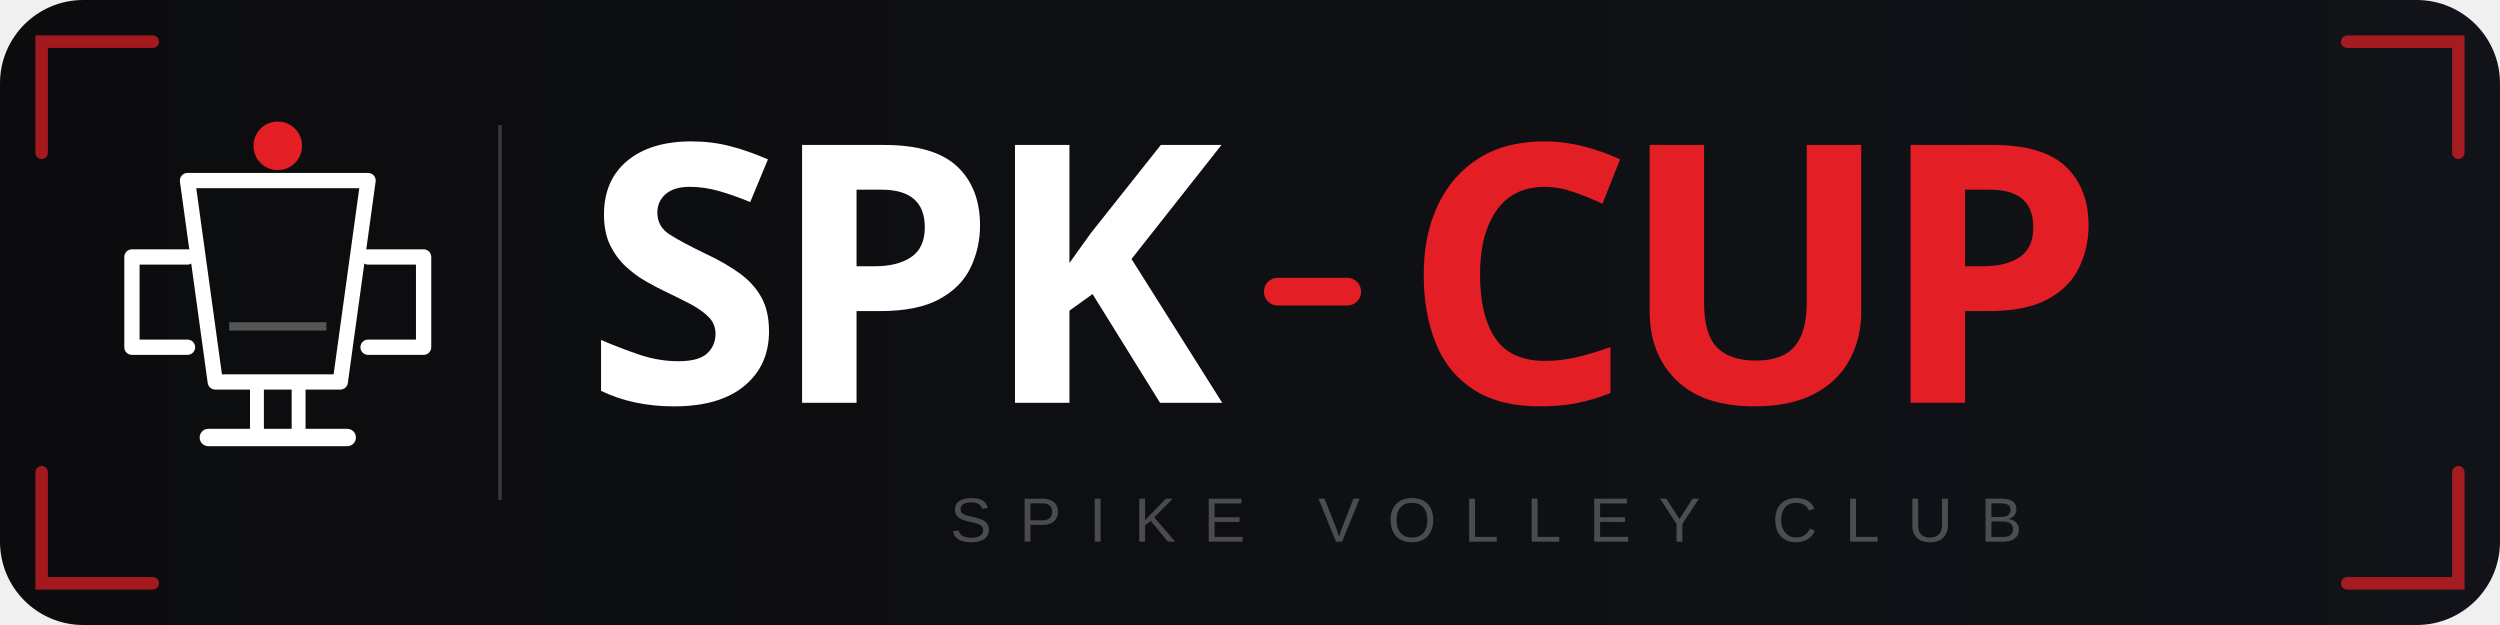
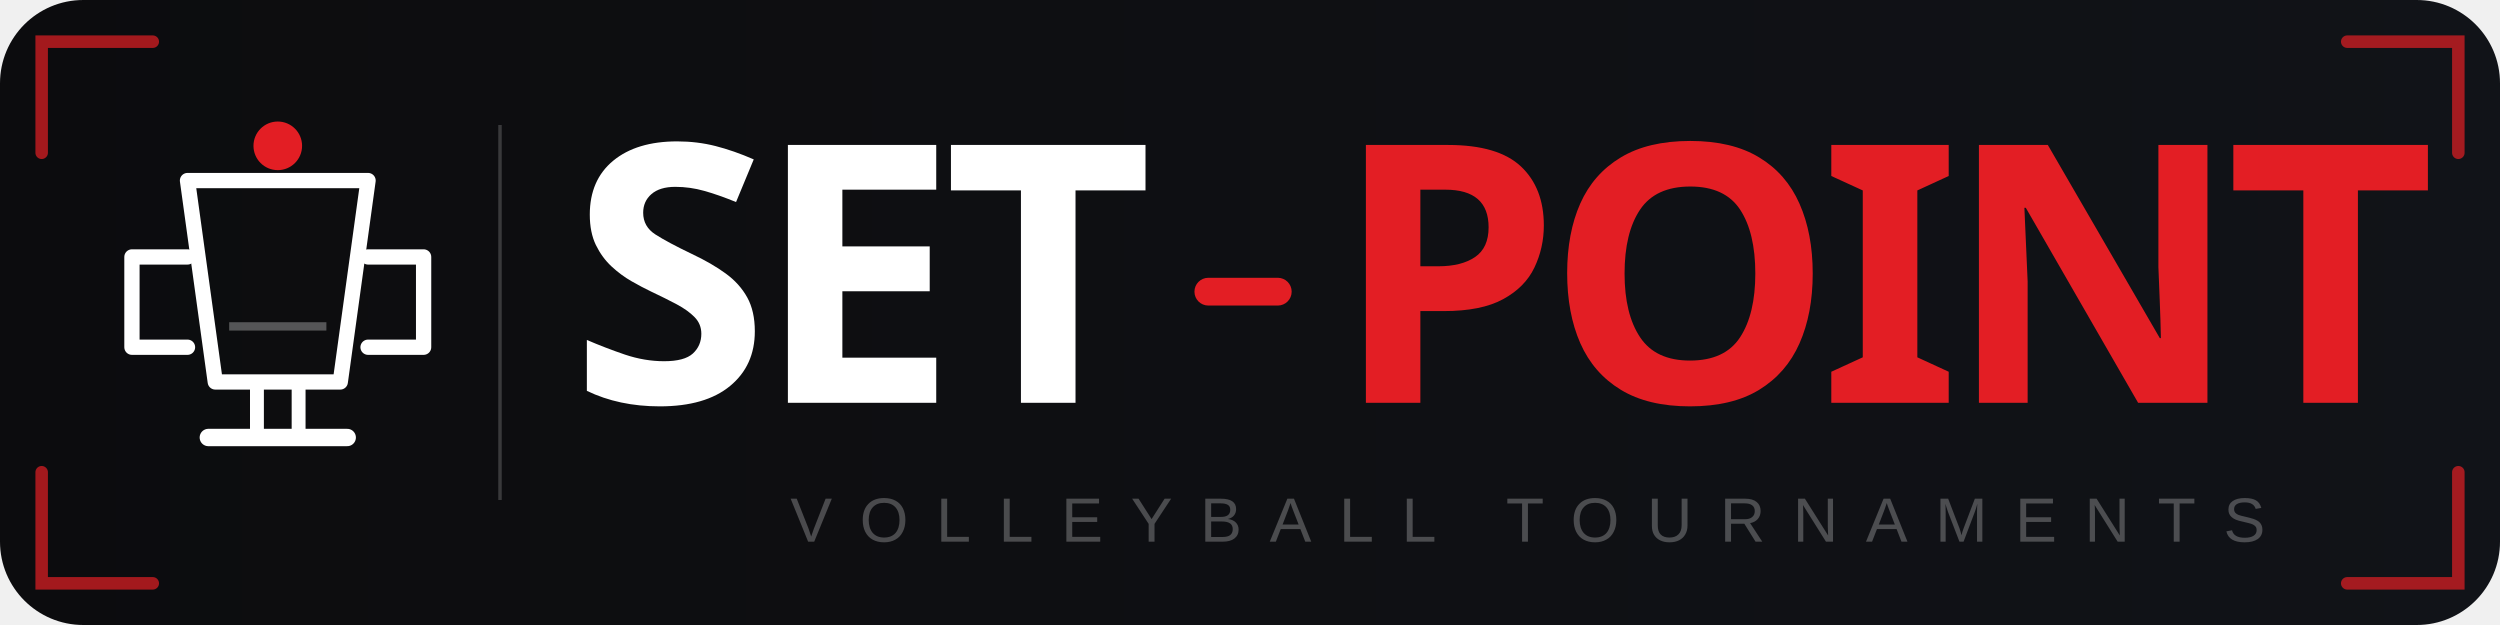
<svg xmlns="http://www.w3.org/2000/svg" viewBox="0 0 360 90" width="720" height="180">
  <defs>
    <linearGradient id="bg2" x1="0%" y1="0%" x2="100%" y2="0%">
      <stop offset="0%" stop-color="#0C0C0E" />
      <stop offset="100%" stop-color="#111318" />
    </linearGradient>
  </defs>
  <rect width="360" height="90" rx="12" fill="url(#bg2)" />
  <g transform="translate(40, 45)">
    <polygon points="-13,-19 13,-19 9,10 -9,10" fill="none" stroke="#FFFFFF" stroke-width="2.2" stroke-linejoin="round" />
    <line x1="-7" y1="2" x2="7" y2="2" stroke="#FFFFFF" stroke-width="1.2" opacity="0.3" />
    <polyline points="-13,-8 -21,-8 -21,5 -13,5" fill="none" stroke="#FFFFFF" stroke-width="2.2" stroke-linejoin="round" stroke-linecap="round" />
    <polyline points="13,-8 21,-8 21,5 13,5" fill="none" stroke="#FFFFFF" stroke-width="2.2" stroke-linejoin="round" stroke-linecap="round" />
    <line x1="-3" y1="10" x2="-3" y2="18" stroke="#FFFFFF" stroke-width="2" stroke-linecap="round" />
    <line x1="3" y1="10" x2="3" y2="18" stroke="#FFFFFF" stroke-width="2" stroke-linecap="round" />
    <line x1="-10" y1="18" x2="10" y2="18" stroke="#FFFFFF" stroke-width="2.5" stroke-linecap="round" />
    <circle cx="0" cy="-24" r="3.5" fill="#E31E24" />
  </g>
  <line x1="72" y1="18" x2="72" y2="72" stroke="#FFFFFF" stroke-width="0.5" opacity="0.18" />
-   <text x="176" y="58" font-family="'Arial Black','Impact','Haettenschweiler',sans-serif" font-weight="900" font-size="52" letter-spacing="-2" text-anchor="end" fill="#FFFFFF">SPK</text>
-   <rect x="182" y="40" width="14" height="4" rx="2" fill="#E31E24" />
-   <text x="202" y="58" font-family="'Arial Black','Impact','Haettenschweiler',sans-serif" font-weight="900" font-size="52" letter-spacing="-2" text-anchor="start" fill="#E31E24">CUP</text>
-   <text x="214" y="78" font-family="'Arial',sans-serif" font-weight="400" font-size="9" letter-spacing="4" text-anchor="middle" fill="#FFFFFF" opacity="0.25">SPIKE VOLLEY CLUB</text>
+   <text x="166" y="58" font-family="'Arial Black','Impact','Haettenschweiler',sans-serif" font-weight="900" font-size="52" letter-spacing="-2" text-anchor="end" fill="#FFFFFF">SET</text>
+   <rect x="172" y="40" width="14" height="4" rx="2" fill="#E31E24" />
+   <text x="192" y="58" font-family="'Arial Black','Impact','Haettenschweiler',sans-serif" font-weight="900" font-size="52" letter-spacing="-2" text-anchor="start" fill="#E31E24">POINT</text>
+   <text x="220" y="78" font-family="'Arial',sans-serif" font-weight="400" font-size="9" letter-spacing="4" text-anchor="middle" fill="#FFFFFF" opacity="0.25">VOLLEYBALL TOURNAMENTS</text>
  <g stroke="#E31E24" stroke-width="1.8" fill="none" opacity="0.7" stroke-linecap="round">
    <path d="M6 22 L6 6 L22 6" />
    <path d="M338 6 L354 6 L354 22" />
    <path d="M6 68 L6 84 L22 84" />
    <path d="M338 84 L354 84 L354 68" />
  </g>
</svg>
